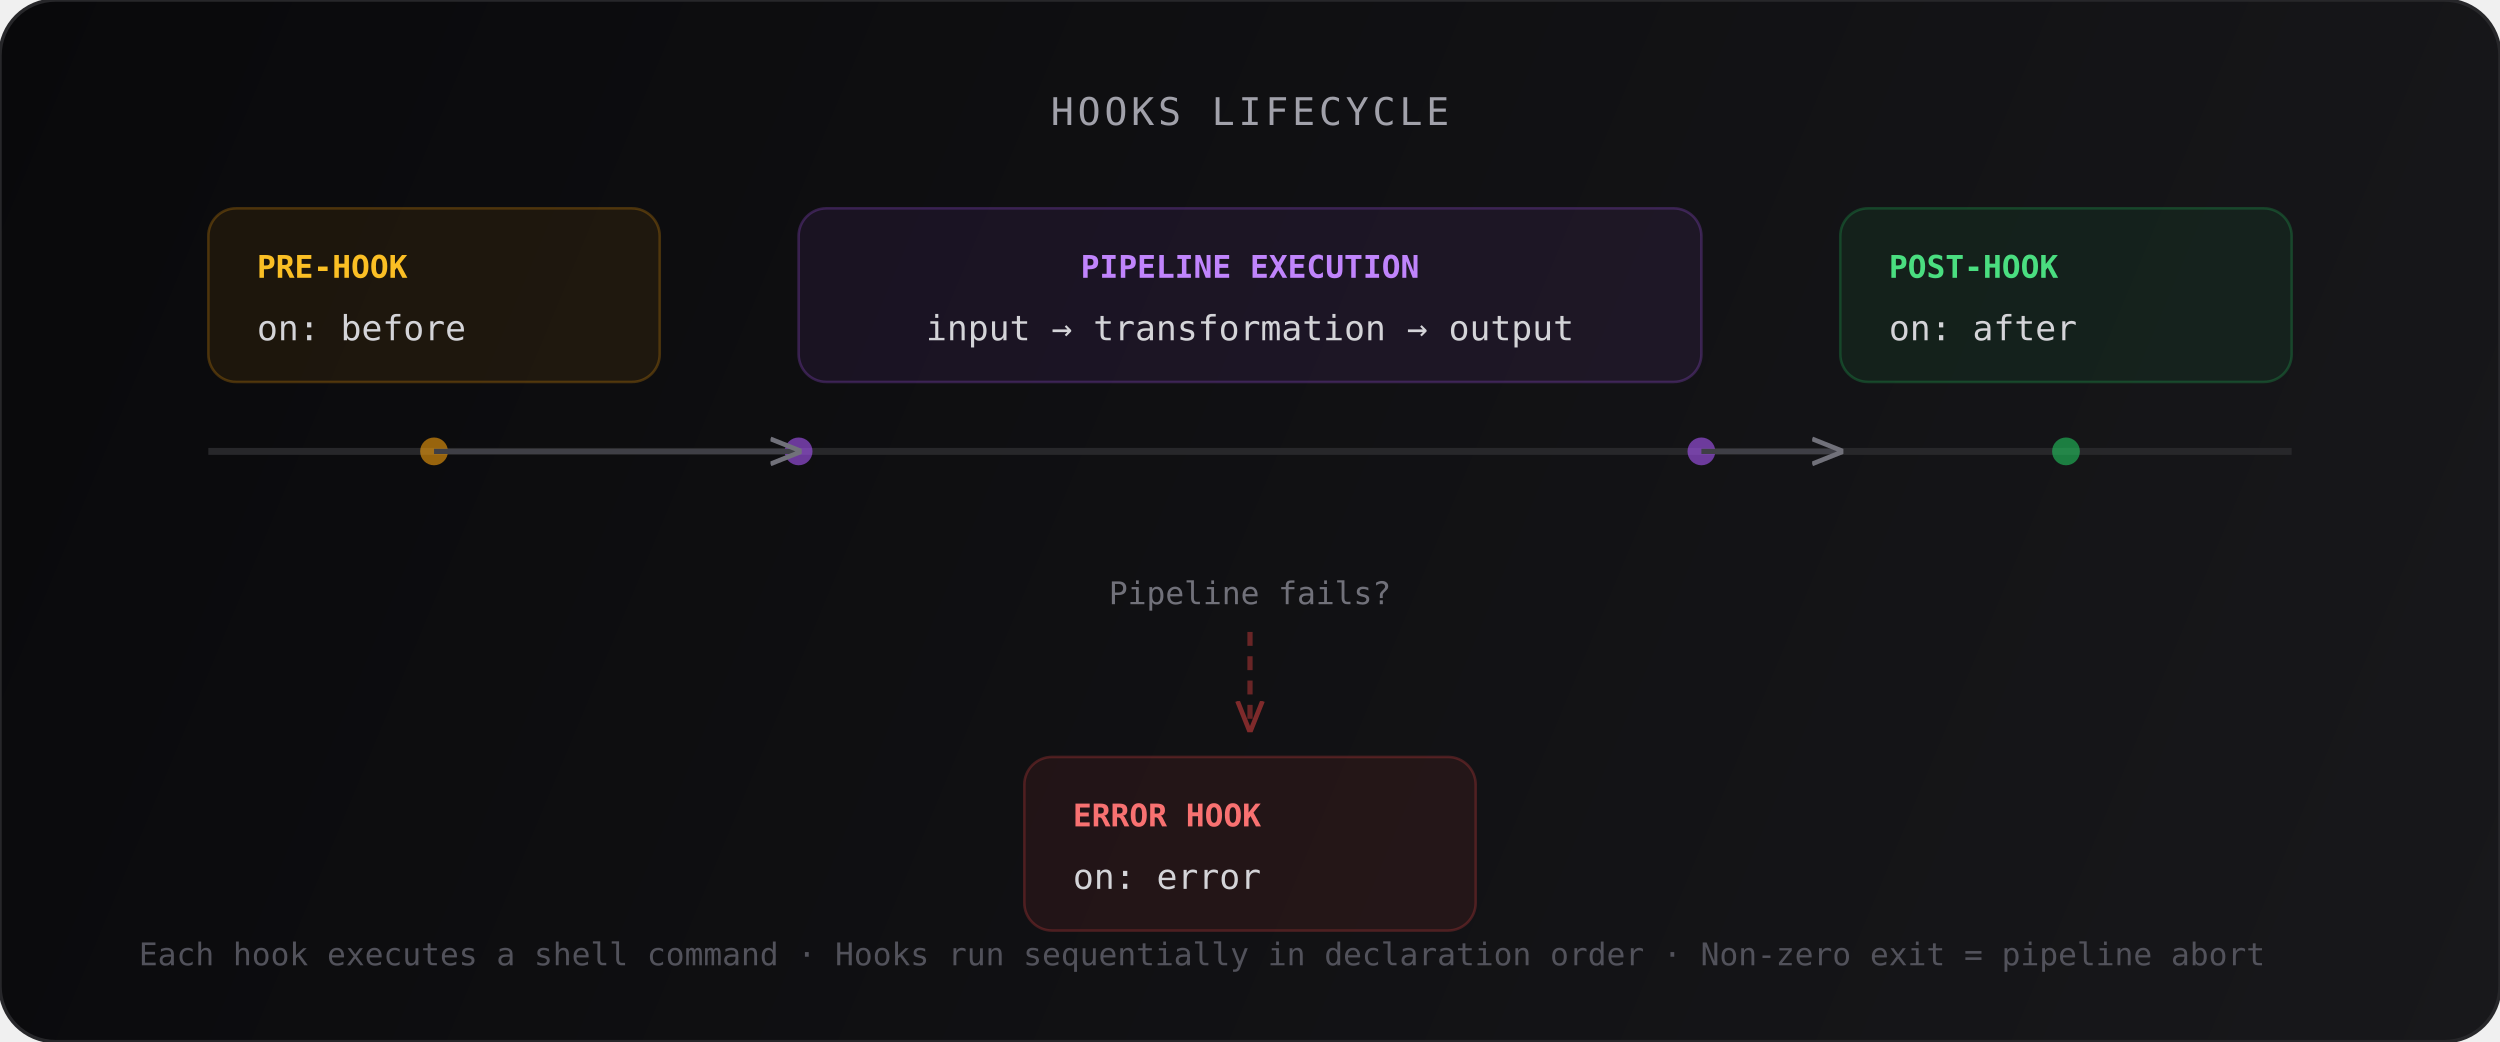
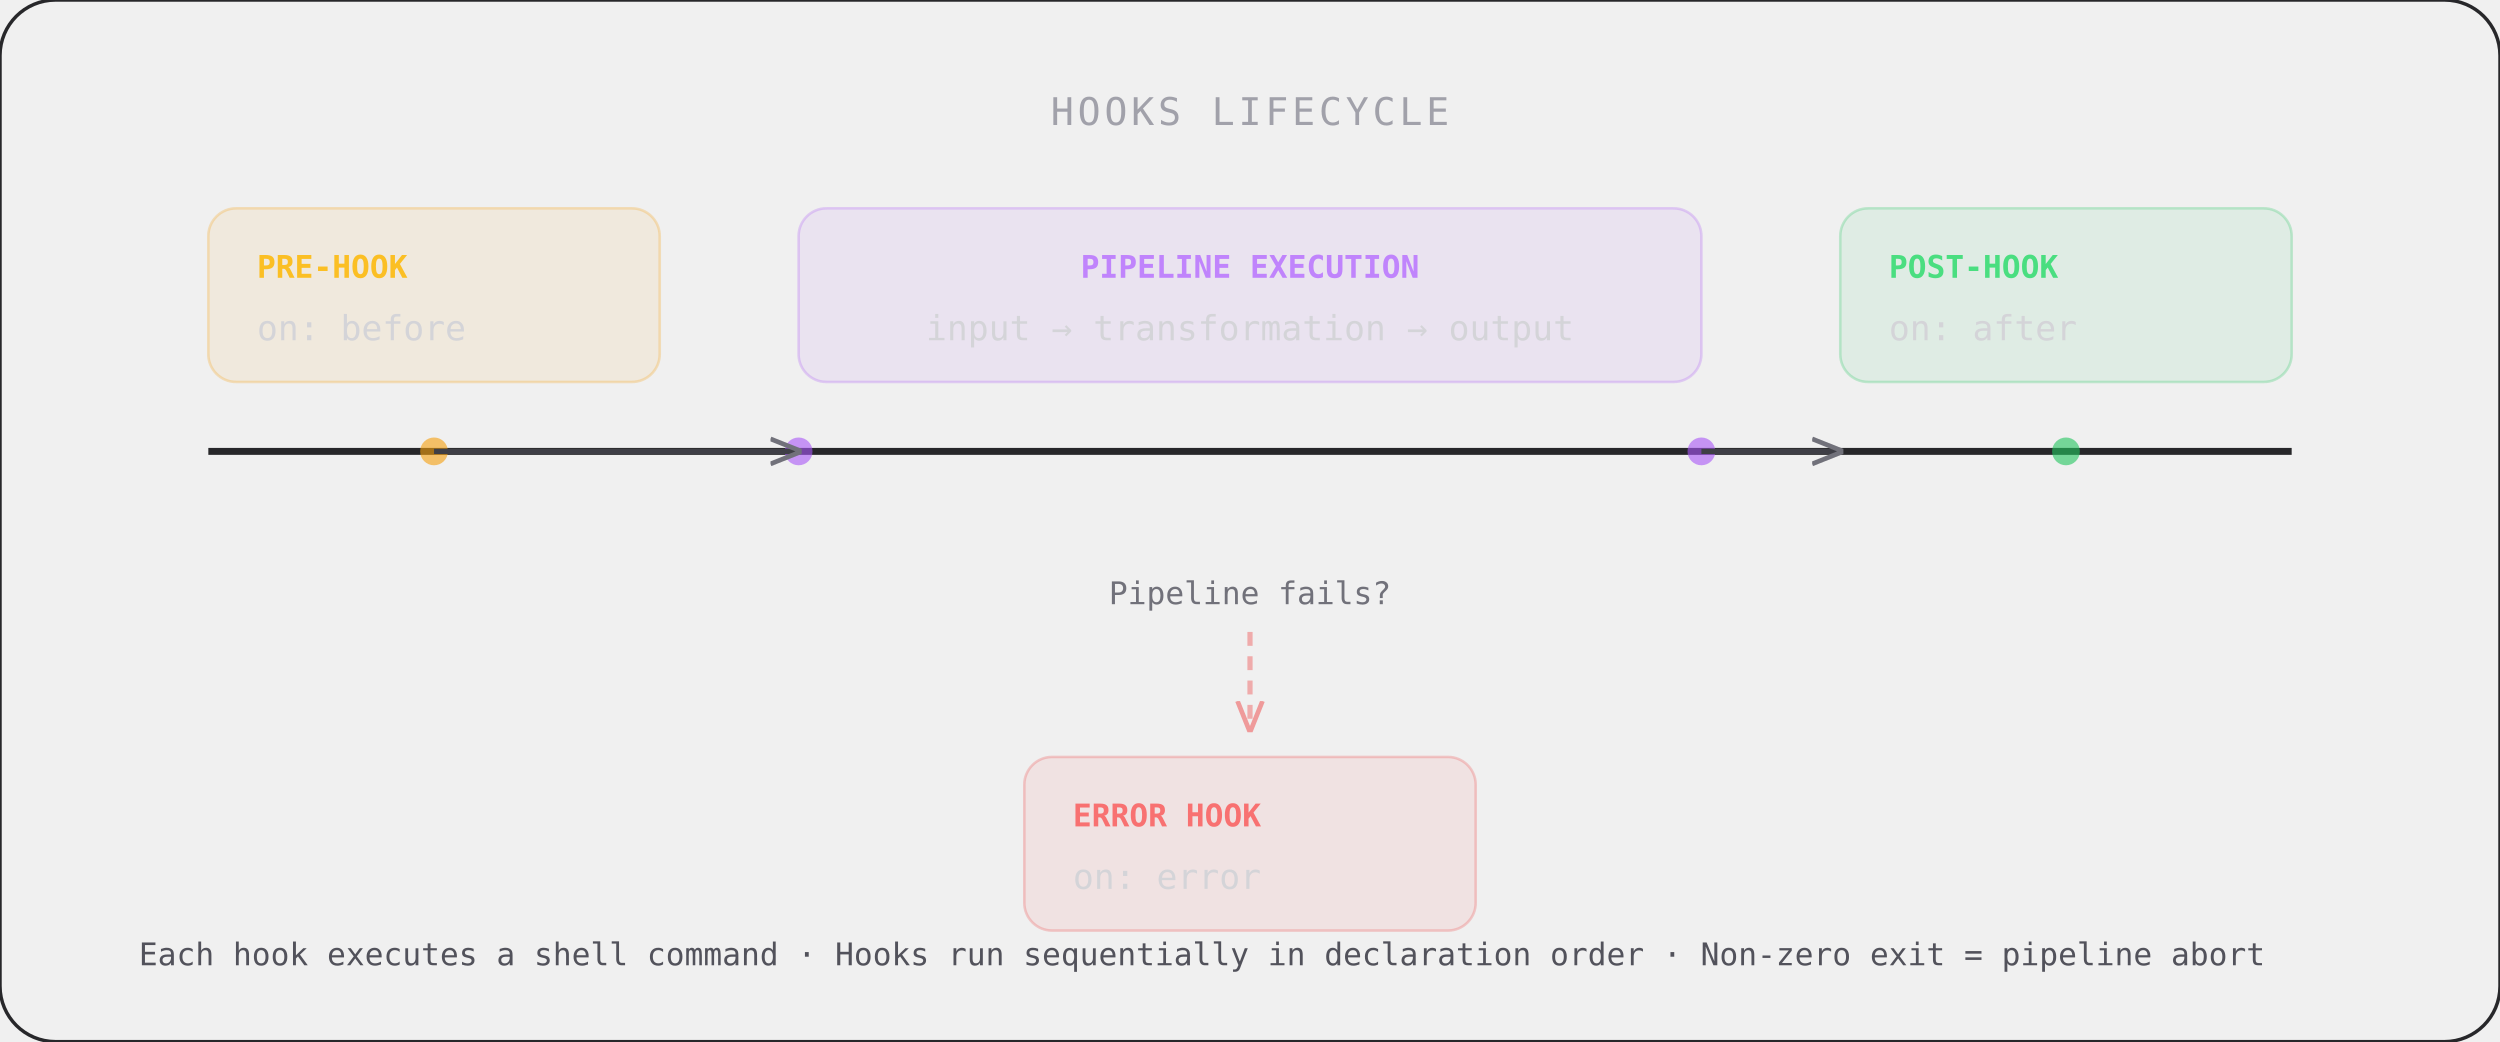
<svg xmlns="http://www.w3.org/2000/svg" viewBox="0 0 720 300" fill="none">
+   <style>
+     /* Default: dark mode (existing colors) */
+     .bg-main { fill: none; }
+     .bg-border { stroke: #27272a; }
+ 
+     /* Light mode overrides */
+     @media (prefers-color-scheme: light) {
+       .bg-border { stroke: #e4e4e7; }
+ 
+       /* Text color inversions */
+       text[fill="#e4e4e7"] { fill: #18181b; }
+       text[fill="#d4d4d8"] { fill: #27272a; }
+       text[fill="#a1a1aa"] { fill: #52525b; }
+       text[fill="#71717a"] { fill: #6b7280; }
+       text[fill="#52525b"] { fill: #71717a; }
+       text[fill="#3f3f46"] { fill: #a1a1aa; }
+ 
+       /* Stroke/line inversions */
+       path[stroke="#3f3f46"] { stroke: #d4d4d8; }
+       line[stroke="#3f3f46"] { stroke: #d4d4d8; }
+       line[stroke="#27272a"] { stroke: #e4e4e7; }
+       path[stroke="#27272a"] { stroke: #e4e4e7; }
+ 
+       /* Arrow markers */
+       marker path[stroke="#71717a"] { stroke: #6b7280; }
+       marker path[stroke="#ef4444"] { stroke: #ef4444; }
+ 
+       /* Rect borders */
+       rect[stroke="#27272a"] { stroke: #e4e4e7; }
+       rect[stroke="#3f3f46"] { stroke: #d4d4d8; }
+ 
+       /* Card/container fills - subtle backgrounds */
+       rect[fill="#3f3f46"] { fill: #d4d4d8; }
+ 
+       /* Venn diagram cover fills (used in except/anti) */
+       circle[fill="#18181b"] { fill: #ffffff; }
+ 
+       /* Table header backgrounds */
+       rect[fill-opacity="0.3"][fill="#3f3f46"] { fill: #e4e4e7; fill-opacity: 0.5; }
+     }
+   </style>
  <defs>
-     <linearGradient id="bg8" x1="0" y1="0" x2="720" y2="300" gradientUnits="userSpaceOnUse">
-       <stop offset="0%" stop-color="#09090b" />
-       <stop offset="100%" stop-color="#18181b" />
-     </linearGradient>
    <marker id="arr8" viewBox="0 0 10 10" refX="9" refY="5" markerWidth="6" markerHeight="6" orient="auto-start-reverse">
      <path d="M 0 1 L 10 5 L 0 9" fill="none" stroke="#71717a" stroke-width="1.5" />
    </marker>
    <marker id="arr8-red" viewBox="0 0 10 10" refX="9" refY="5" markerWidth="6" markerHeight="6" orient="auto-start-reverse">
      <path d="M 0 1 L 10 5 L 0 9" fill="none" stroke="#ef4444" stroke-opacity="0.5" stroke-width="1.5" />
    </marker>
  </defs>
-   <rect width="720" height="300" rx="16" fill="url(#bg8)" />
-   <rect width="720" height="300" rx="16" stroke="#27272a" stroke-width="1" fill="none" />
+   <rect width="720" height="300" rx="16" class="bg-main" />
+   <rect width="720" height="300" rx="16" class="bg-border" stroke-width="1" fill="none" />
  <text x="360" y="36" text-anchor="middle" fill="#a1a1aa" font-family="ui-monospace,SFMono-Regular,Menlo,monospace" font-size="11" letter-spacing="0.1em">HOOKS LIFECYCLE</text>
  <line x1="60" y1="130" x2="660" y2="130" stroke="#27272a" stroke-width="2" />
  <g transform="translate(60, 60)">
    <rect width="130" height="50" rx="8" fill="#f59e0b" fill-opacity="0.08" stroke="#f59e0b" stroke-opacity="0.25" stroke-width="0.75" />
    <text x="14" y="20" fill="#fbbf24" font-family="ui-monospace,SFMono-Regular,Menlo,monospace" font-size="9" font-weight="600">PRE-HOOK</text>
    <text x="14" y="38" fill="#d4d4d8" font-family="ui-monospace,SFMono-Regular,Menlo,monospace" font-size="10">on: before</text>
    <circle cx="65" cy="70" r="4" fill="#f59e0b" opacity="0.6" />
  </g>
  <g transform="translate(230, 60)">
    <rect width="260" height="50" rx="8" fill="#a855f7" fill-opacity="0.08" stroke="#a855f7" stroke-opacity="0.25" stroke-width="0.75" />
    <text x="130" y="20" text-anchor="middle" fill="#c084fc" font-family="ui-monospace,SFMono-Regular,Menlo,monospace" font-size="9" font-weight="600">PIPELINE EXECUTION</text>
    <text x="130" y="38" text-anchor="middle" fill="#d4d4d8" font-family="ui-monospace,SFMono-Regular,Menlo,monospace" font-size="10">input → transformation → output</text>
    <circle cx="0" cy="70" r="4" fill="#a855f7" opacity="0.6" />
    <circle cx="260" cy="70" r="4" fill="#a855f7" opacity="0.6" />
  </g>
  <g transform="translate(530, 60)">
    <rect width="130" height="50" rx="8" fill="#22c55e" fill-opacity="0.08" stroke="#22c55e" stroke-opacity="0.25" stroke-width="0.75" />
    <text x="14" y="20" fill="#4ade80" font-family="ui-monospace,SFMono-Regular,Menlo,monospace" font-size="9" font-weight="600">POST-HOOK</text>
    <text x="14" y="38" fill="#d4d4d8" font-family="ui-monospace,SFMono-Regular,Menlo,monospace" font-size="10">on: after</text>
    <circle cx="65" cy="70" r="4" fill="#22c55e" opacity="0.6" />
  </g>
  <path d="M125,130 L230,130" stroke="#3f3f46" stroke-width="1.5" fill="none" marker-end="url(#arr8)" />
  <path d="M490,130 L530,130" stroke="#3f3f46" stroke-width="1.5" fill="none" marker-end="url(#arr8)" />
  <g transform="translate(280, 160)">
    <text x="80" y="14" text-anchor="middle" fill="#71717a" font-family="ui-monospace,SFMono-Regular,Menlo,monospace" font-size="9">Pipeline fails?</text>
    <path d="M80,22 L80,50" stroke="#ef4444" stroke-opacity="0.4" stroke-width="1.5" stroke-dasharray="4,3" fill="none" marker-end="url(#arr8-red)" />
  </g>
  <g transform="translate(295, 218)">
    <rect width="130" height="50" rx="8" fill="#ef4444" fill-opacity="0.08" stroke="#ef4444" stroke-opacity="0.25" stroke-width="0.75" />
    <text x="14" y="20" fill="#f87171" font-family="ui-monospace,SFMono-Regular,Menlo,monospace" font-size="9" font-weight="600">ERROR HOOK</text>
    <text x="14" y="38" fill="#d4d4d8" font-family="ui-monospace,SFMono-Regular,Menlo,monospace" font-size="10">on: error</text>
  </g>
  <g transform="translate(40, 278)">
    <text x="0" y="0" fill="#52525b" font-family="ui-monospace,SFMono-Regular,Menlo,monospace" font-size="9">Each hook executes a shell command · Hooks run sequentially in declaration order · Non-zero exit = pipeline abort</text>
  </g>
</svg>
